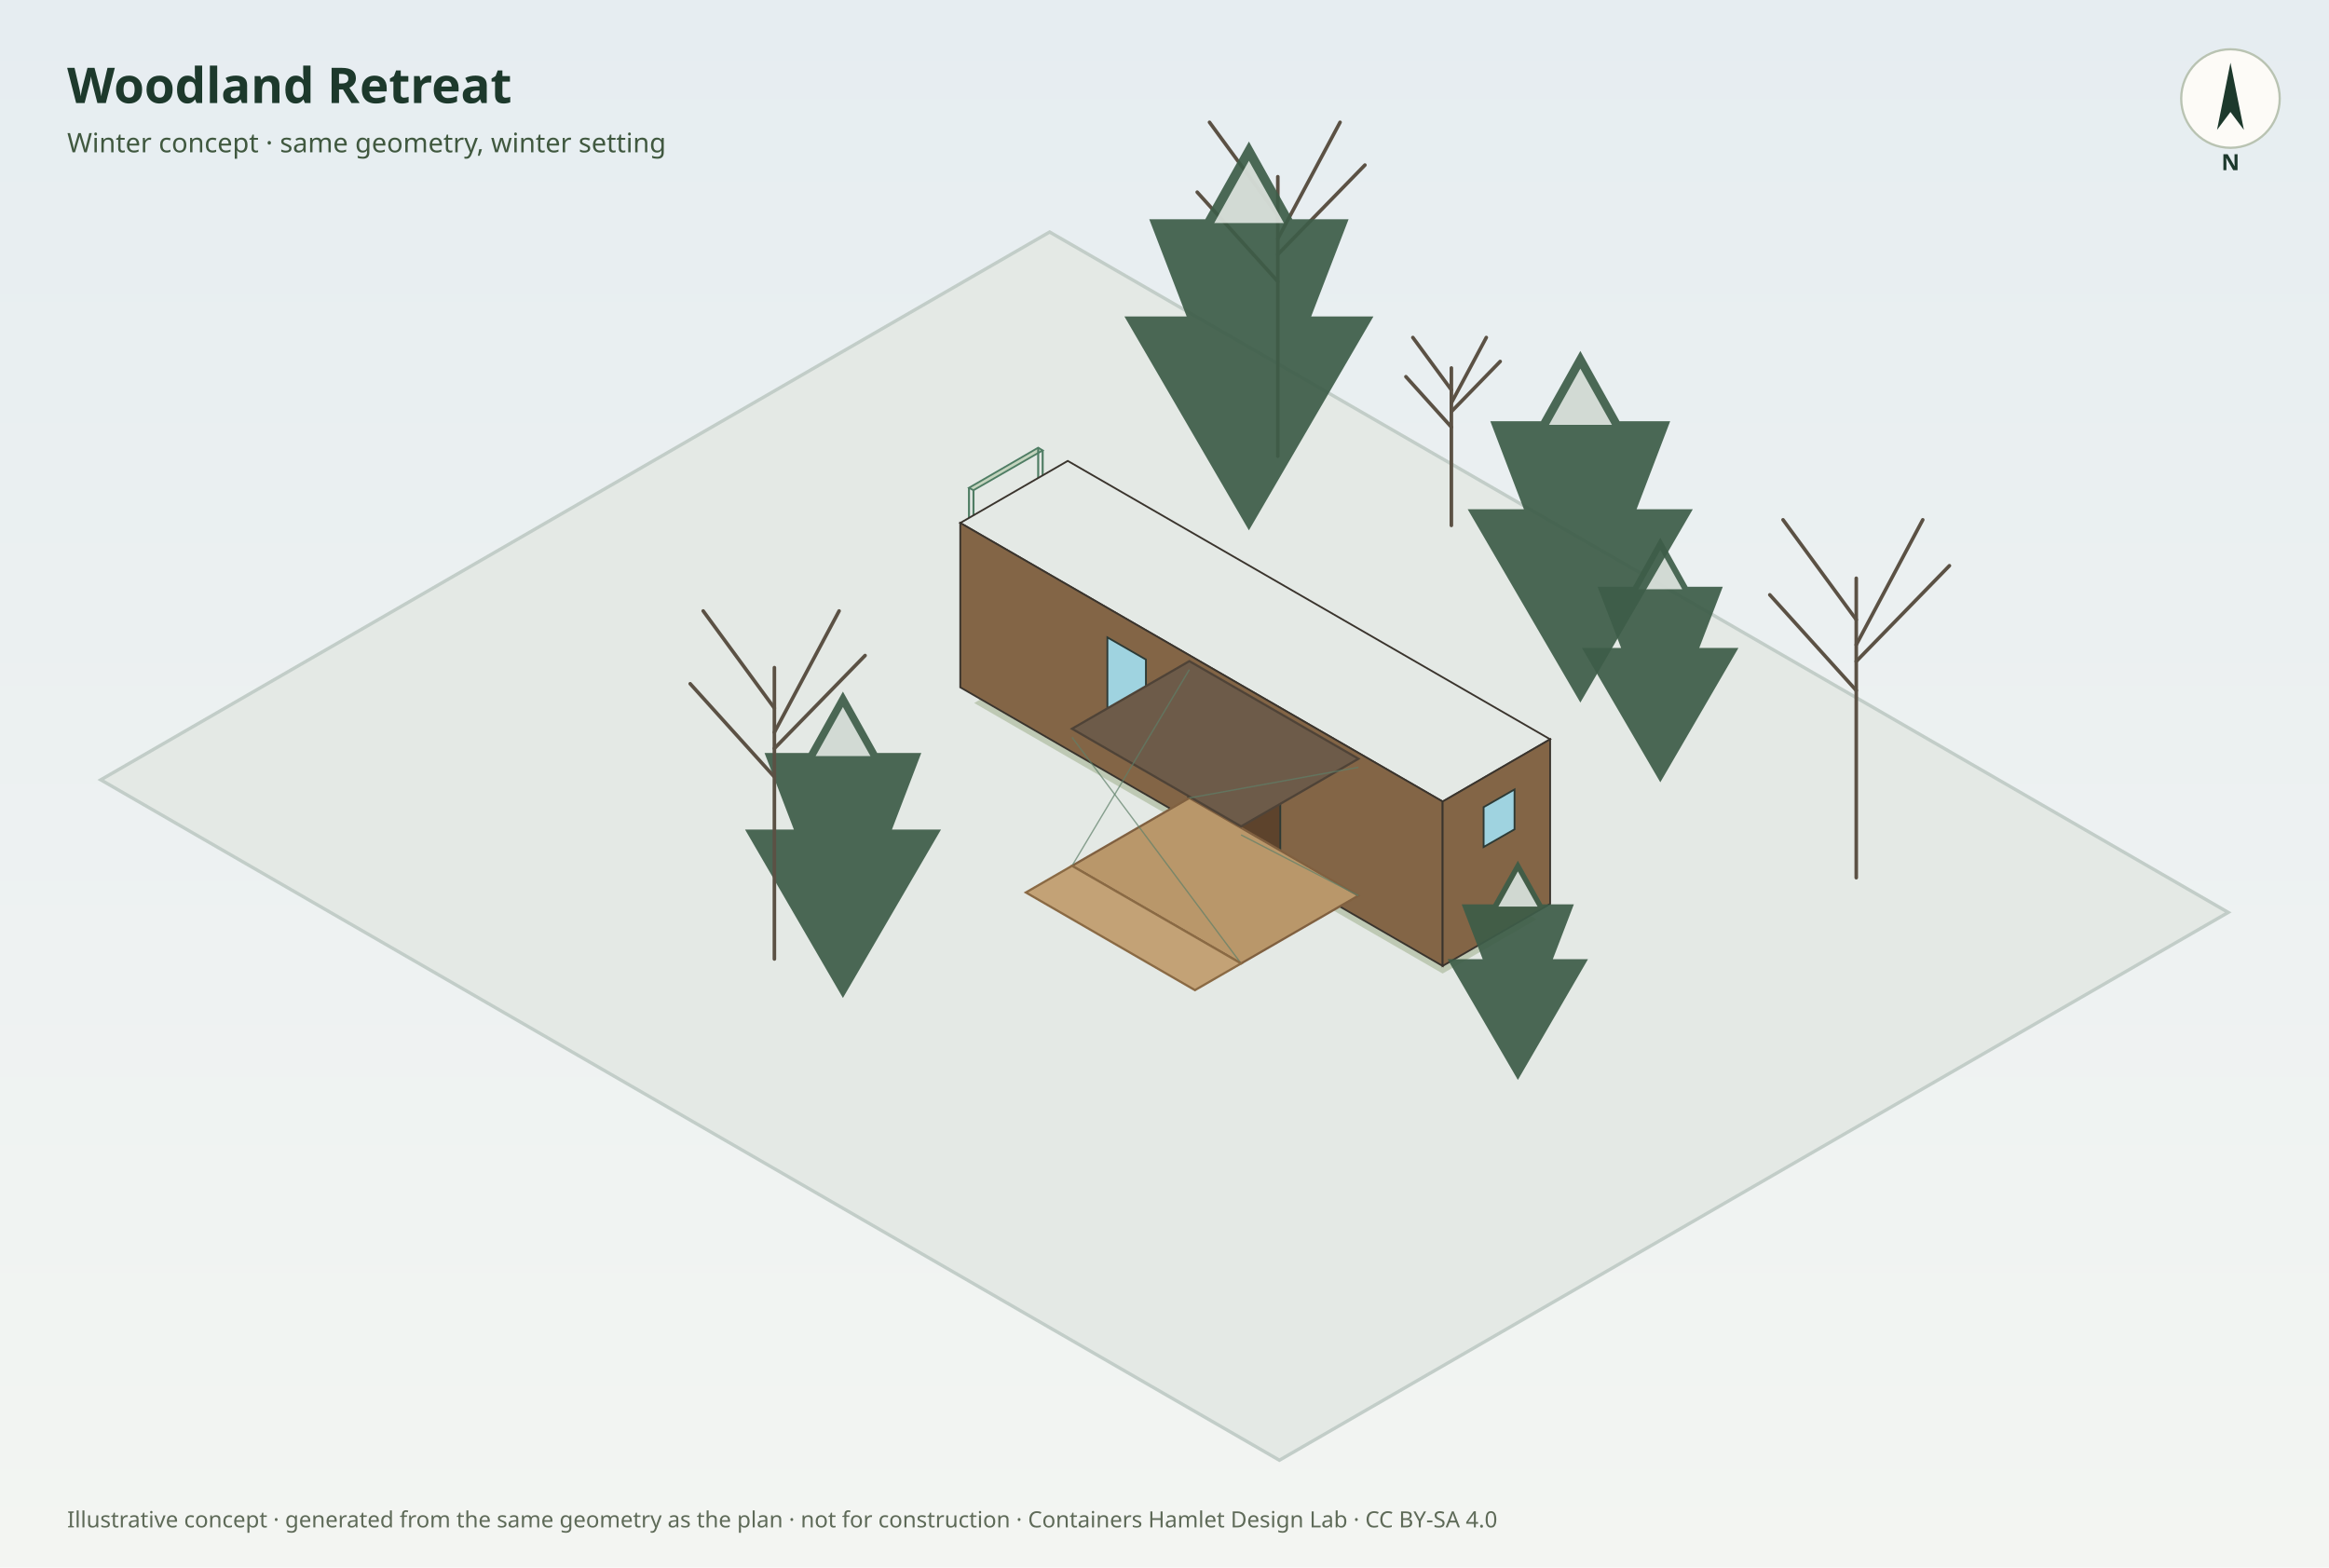
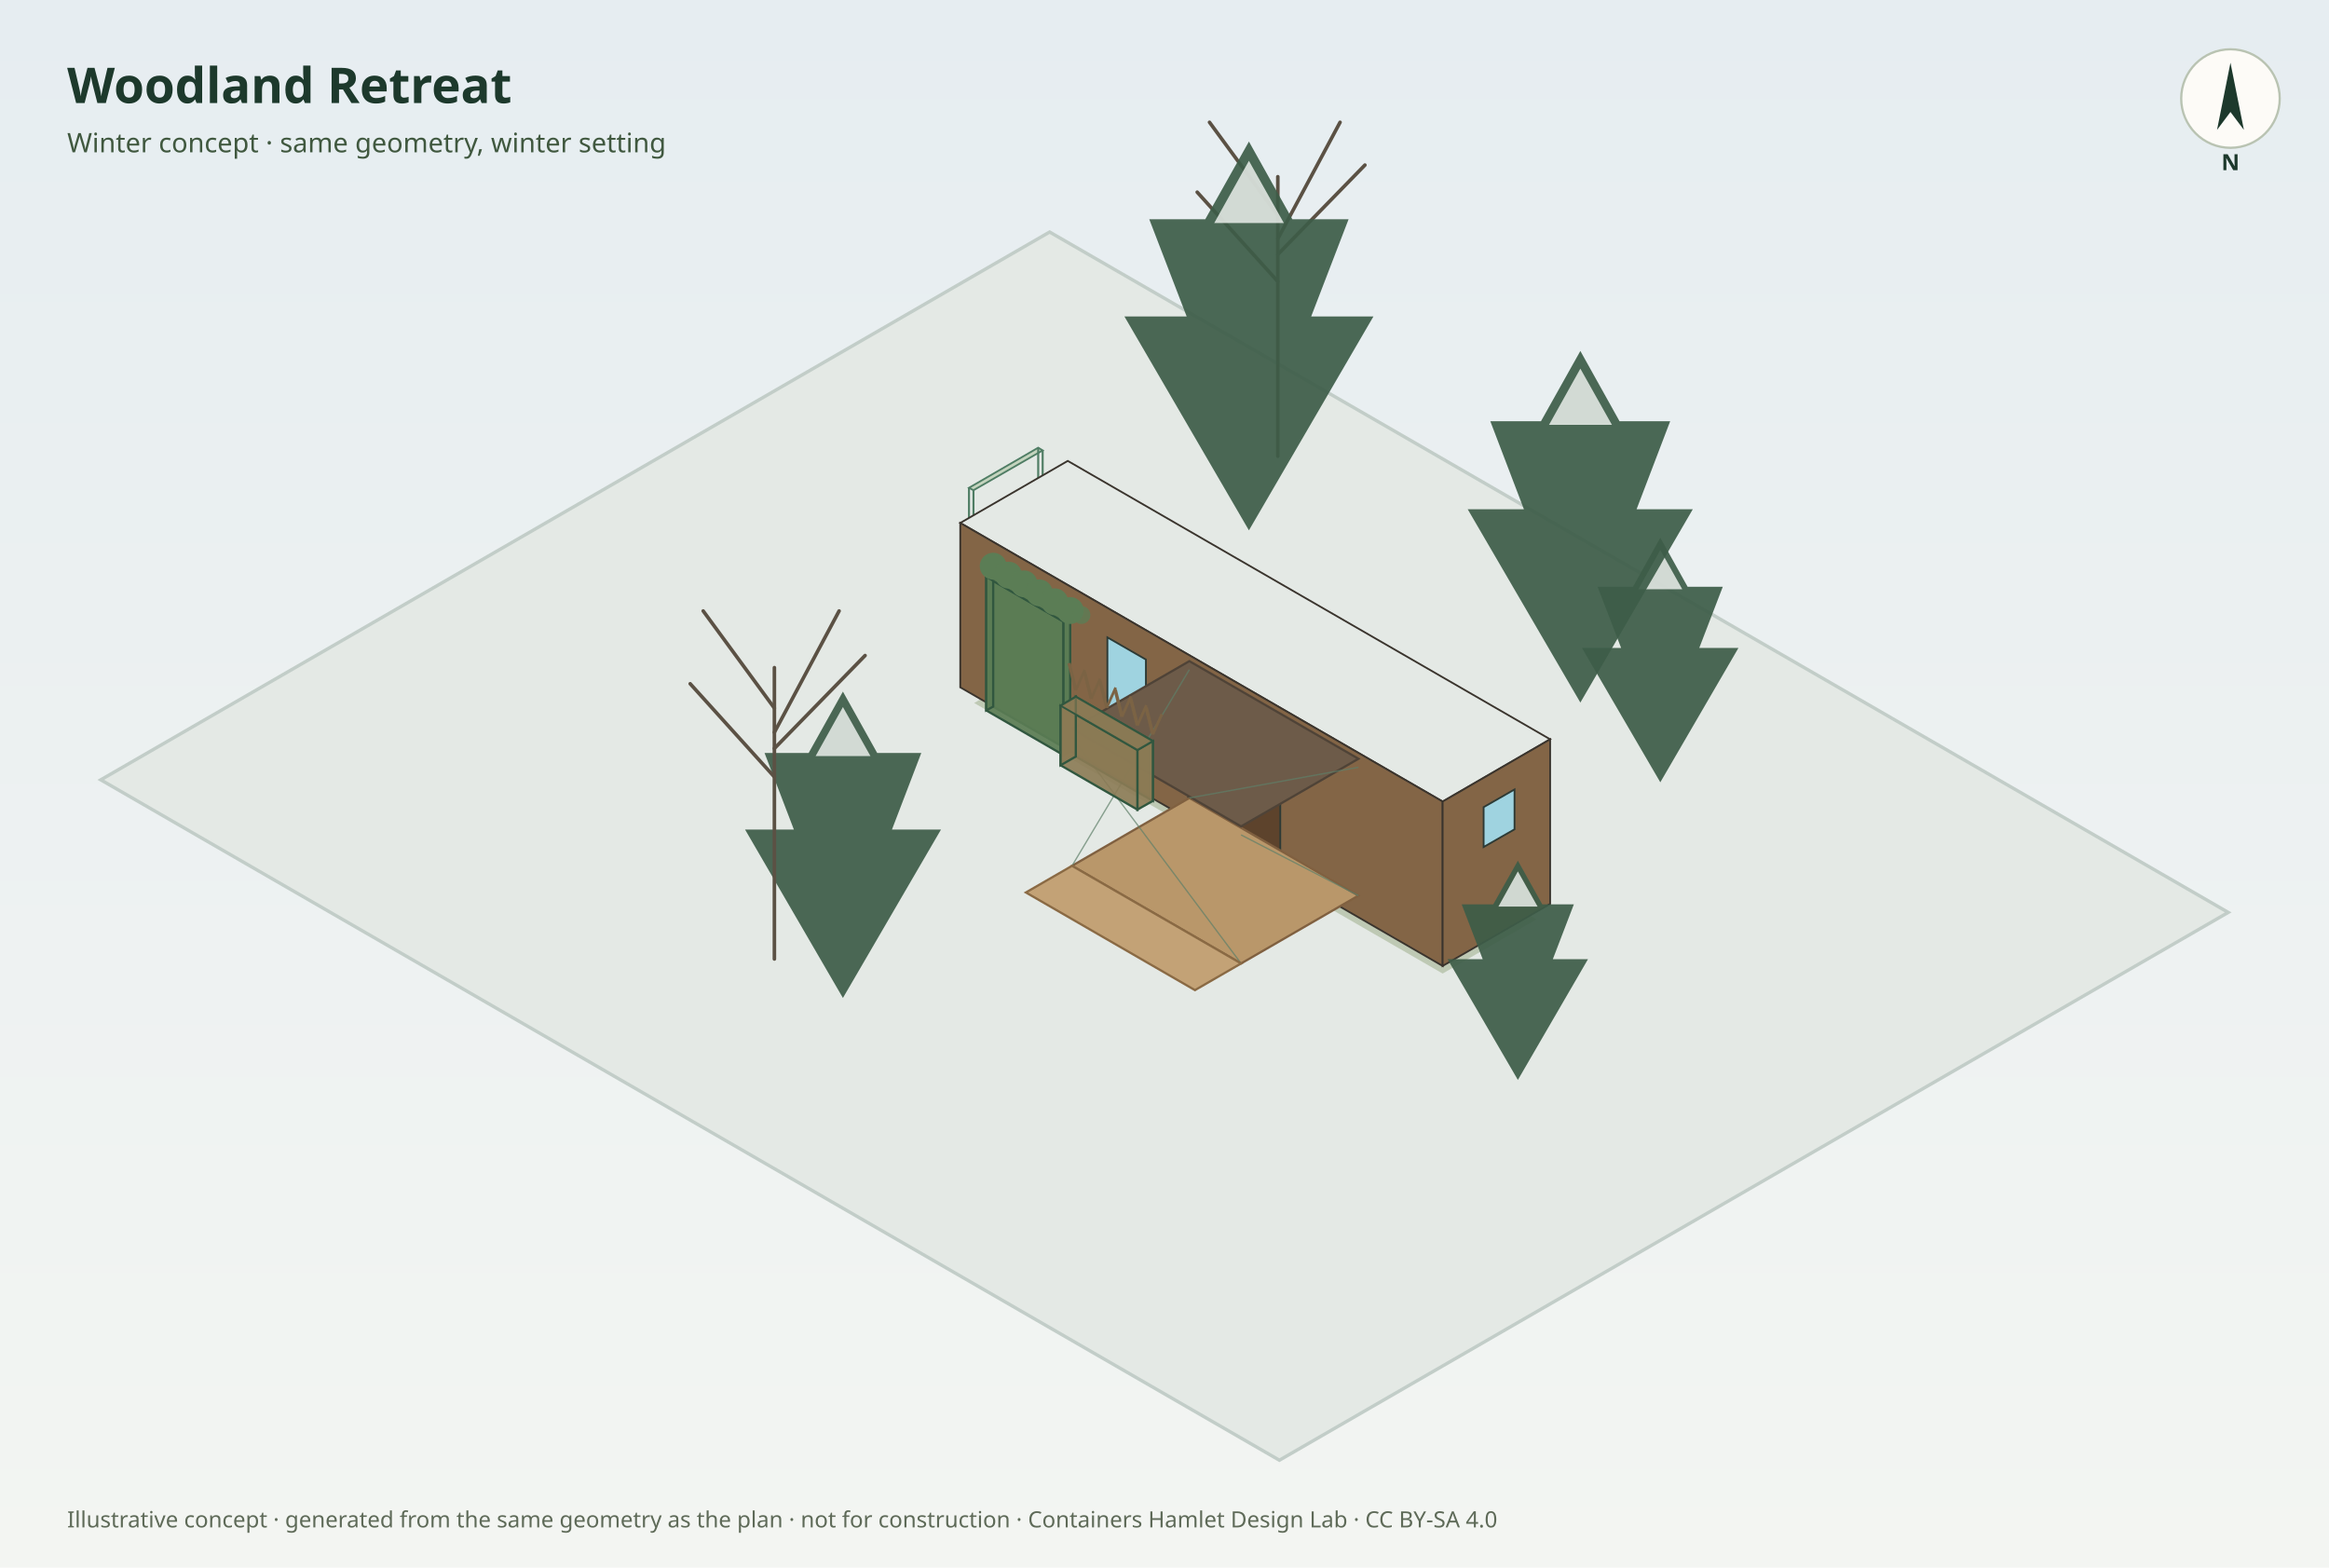
<svg xmlns="http://www.w3.org/2000/svg" viewBox="0 0 1040 700" role="img" aria-labelledby="concept-woodland-retreat-winter-t concept-woodland-retreat-winter-d">
  <defs>
    <linearGradient id="concept-woodland-retreat-winter-sky" x1="0" y1="0" x2="0" y2="1">
      <stop offset="0" stop-color="#e6edf1" />
      <stop offset="1" stop-color="#f3f5f2" />
    </linearGradient>
  </defs>
  <rect width="1040" height="700" fill="url(#concept-woodland-retreat-winter-sky)" />
  <path d="M468.7 103.6L995 407.4L571.3 652L45 348.2Z" fill="#e4e9e5" stroke="#c2cdc8" stroke-width="1.5" />
  <g fill="#3d5d48" fill-opacity="0.92">
    <path d="M741.4 349.3L776.3 289.3L758.8 289.3L769.3 262L753.6 262L741.4 240.1L729.2 262L713.4 262L723.9 289.3L706.4 289.3Z" />
  </g>
  <g fill="#f4f6f3" fill-opacity="0.8">
    <path d="M741.4 245.6l9.8 17.5l-19.6 0Z" />
  </g>
  <g fill="#3d5d48" fill-opacity="0.92">
    <path d="M705.7 313.7L755.9 227.4L730.8 227.4L745.8 188.1L723.2 188.1L705.7 156.7L688.1 188.1L665.5 188.1L680.5 227.4L655.4 227.4Z" />
  </g>
  <g fill="#f4f6f3" fill-opacity="0.8">
    <path d="M705.7 164.6l14.1 25.1l-28.1 0Z" />
  </g>
  <g stroke="#5b5144" stroke-width="1.6" stroke-linecap="round">
    <path d="M570.6 203.7L570.6 78.9" />
    <path d="M570.6 125.7L534.6 85.8" />
    <path d="M570.6 113.6L609.5 73.7" />
    <path d="M570.6 96.2L540.1 54.6" />
    <path d="M570.6 106.6L598.4 54.6" />
  </g>
  <g fill="#3d5d48" fill-opacity="0.92">
    <path d="M557.7 236.8L613.3 141.3L585.5 141.3L602.2 97.9L577.1 97.9L557.7 63.2L538.2 97.9L513.2 97.9L529.9 141.3L502.1 141.3Z" />
  </g>
  <g fill="#f4f6f3" fill-opacity="0.8">
    <path d="M557.7 71.8l15.6 27.8l-31.1 0Z" />
  </g>
-   <g stroke="#5b5144" stroke-width="1.6" stroke-linecap="round">
-     <path d="M648.1 234.6L648.1 164.3" />
-     <path d="M648.1 190.7L627.8 168.2" />
-     <path d="M648.1 183.8L669.9 161.4" />
-     <path d="M648.1 174.1L630.9 150.7" />
-     <path d="M648.1 179.9L663.7 150.7" />
-   </g>
  <path d="M463.6 273.5 465.6 274.7 434.7 292.5 432.7 291.3Z" fill="#9ab886" fill-opacity="0.3" stroke="#4f7d64" stroke-width="0.8" />
  <path d="M463.6 199.9 465.6 201.1 434.7 218.9 432.7 217.8Z" fill="#6f9d5b" fill-opacity="0.28" stroke="#4f7d64" stroke-width="0.8" />
  <path d="M463.6 273.5L463.6 199.9" stroke="#4f7d64" stroke-width="0.9" />
  <path d="M465.6 274.7L465.6 201.1" stroke="#4f7d64" stroke-width="0.9" />
  <path d="M434.7 292.5L434.7 218.9" stroke="#4f7d64" stroke-width="0.9" />
  <path d="M432.7 291.3L432.7 217.8" stroke="#4f7d64" stroke-width="0.9" />
  <path d="M476.8 289.7 686.1 410.5 644.2 434.7 435 313.9Z" fill="#9eae8d" fill-opacity="0.55" />
  <path d="M476.8 205.8 692.2 330.1 644.2 357.9 428.8 233.5Z" fill="#e4e9e5" stroke="#3a342d" stroke-width="0.8" />
  <path d="M428.8 306.9 644.2 431.3 644.2 357.9 428.8 233.5Z" fill="#836546" stroke="#3a342d" stroke-width="0.8" />
  <path d="M692.2 403.6 644.2 431.3 644.2 357.9 692.2 330.1Z" fill="#836546" stroke="#3a342d" stroke-width="0.8" />
  <path d="M494.5 317.6 511.7 327.5 511.7 294.5 494.5 284.6Z" fill="#9fd3e0" stroke="#2d3a35" stroke-width="0.8" />
  <path d="M530.6 361.2 571.7 385 571.7 330.5 530.6 306.7Z" fill="#5d432c" stroke="#2d3a35" stroke-width="0.8" />
  <path d="M676.3 370.3 662.5 378.2 662.5 360.4 676.3 352.5Z" fill="#9fd3e0" stroke="#2d3a35" stroke-width="0.8" />
  <path d="M531.1 356.3 606.6 399.9 554.2 430.2 478.7 386.6Z" fill="#b9976a" stroke="#806040" stroke-width="1" />
  <path d="M531.1 295.2 606.6 338.8 554.2 369 478.7 325.4Z" fill="#6d5b49" stroke="#4f4337" stroke-width="1" />
  <path d="M531.1 356.3L606.6 342.6" stroke="#5e8069" stroke-width="0.6" stroke-opacity="0.7" />
  <path d="M606.6 399.9L554.2 372.8" stroke="#5e8069" stroke-width="0.6" stroke-opacity="0.7" />
  <path d="M554.2 430.2L478.7 329.2" stroke="#5e8069" stroke-width="0.6" stroke-opacity="0.7" />
  <path d="M478.7 386.6L531.1 299" stroke="#5e8069" stroke-width="0.6" stroke-opacity="0.7" />
  <path d="M478.7 386.6 554.2 430.2 533.6 442.1 458.1 398.5Z" fill="#c3a276" stroke="#8a6a44" stroke-width="1" />
+   <path d="M443.5 315.5 477.9 335.3 477.9 275.7 443.5 255.9Z" fill="#5b7d55" fill-opacity="0.9" stroke="#31573f" stroke-width="1" />
+   <path d="M477.9 335.3 474.8 337.1 474.8 277.5 477.9 275.7Z" fill="#5b7d55" fill-opacity="0.9" stroke="#31573f" stroke-width="1" />
+   <path d="M474.8 337.1 440.4 317.2 440.4 257.6 474.8 277.5Z" fill="#5b7d55" fill-opacity="0.9" stroke="#31573f" stroke-width="1" />
+   <path d="M440.4 317.2 443.5 315.5 443.5 255.9 440.4 257.6Z" fill="#5b7d55" fill-opacity="0.9" stroke="#31573f" stroke-width="1" />
+   <path d="M443.5 255.9 477.9 275.7 474.8 277.5 440.4 257.6Z" fill="#5b7d55" fill-opacity="0.65" stroke="#31573f" stroke-width="0.8" />
+   <circle cx="443.5" cy="252.8" r="6" fill="#5b7d55" />
+   <circle cx="448.5" cy="254.8" r="4" fill="#5b7d55" opacity="0.8" />
+   <circle cx="450.4" cy="256.8" r="6" fill="#5b7d55" />
+   <circle cx="455.4" cy="258.8" r="4" fill="#5b7d55" opacity="0.8" />
+   <circle cx="457.3" cy="260.7" r="6" fill="#5b7d55" />
+   <circle cx="462.3" cy="262.7" r="4" fill="#5b7d55" opacity="0.8" />
+   <circle cx="464.1" cy="264.7" r="6" fill="#5b7d55" />
+   <circle cx="469.1" cy="266.7" r="4" fill="#5b7d55" opacity="0.8" />
+   <circle cx="471" cy="268.7" r="6" fill="#5b7d55" />
+   <circle cx="476" cy="270.7" r="4" fill="#5b7d55" opacity="0.8" />
+   <circle cx="477.9" cy="272.6" r="6" fill="#5b7d55" />
+   <circle cx="482.9" cy="274.6" r="4" fill="#5b7d55" opacity="0.8" />
+   <path d="M480.4 337.8 514.8 357.6 514.8 330.9 480.4 311.1Z" fill="#8b7a55" fill-opacity="0.9" stroke="#31573f" stroke-width="1" />
+   <path d="M514.8 357.6 507.9 361.5 507.9 334.9 514.8 330.9Z" fill="#8b7a55" fill-opacity="0.9" stroke="#31573f" stroke-width="1" />
+   <path d="M507.9 361.5 473.6 341.7 473.6 315.1 507.9 334.9Z" fill="#8b7a55" fill-opacity="0.9" stroke="#31573f" stroke-width="1" />
+   <path d="M473.6 341.7 480.4 337.8 480.4 311.1 473.6 315.1Z" fill="#8b7a55" fill-opacity="0.9" stroke="#31573f" stroke-width="1" />
+   <path d="M480.4 311.1 514.8 330.9 507.9 334.9 473.6 315.1Z" fill="#8b7a55" fill-opacity="0.65" stroke="#31573f" stroke-width="0.8" />
+   <line x1="480.4" y1="308.1" x2="477.4" y2="296.1" stroke="#7b6344" stroke-width="1.5" />
+   <line x1="480.4" y1="308.1" x2="484.4" y2="299.1" stroke="#7b6344" stroke-width="1.2" />
+   <line x1="487.3" y1="312" x2="484.3" y2="300" stroke="#7b6344" stroke-width="1.5" />
+   <line x1="487.3" y1="312" x2="491.3" y2="303" stroke="#7b6344" stroke-width="1.2" />
+   <line x1="494.2" y1="316" x2="491.2" y2="304" stroke="#7b6344" stroke-width="1.5" />
+   <line x1="494.2" y1="316" x2="498.2" y2="307" stroke="#7b6344" stroke-width="1.2" />
+   <line x1="501" y1="320" x2="498" y2="308" stroke="#7b6344" stroke-width="1.5" />
+   <line x1="501" y1="320" x2="505" y2="311" stroke="#7b6344" stroke-width="1.2" />
+   <line x1="507.9" y1="323.9" x2="504.9" y2="311.9" stroke="#7b6344" stroke-width="1.5" />
+   <line x1="507.9" y1="323.9" x2="511.9" y2="314.9" stroke="#7b6344" stroke-width="1.2" />
+   <line x1="514.8" y1="327.9" x2="511.8" y2="315.9" stroke="#7b6344" stroke-width="1.5" />
+   <line x1="514.8" y1="327.9" x2="518.8" y2="318.9" stroke="#7b6344" stroke-width="1.2" />
  <g fill="#3d5d48" fill-opacity="0.92">
    <path d="M677.8 482.2L709.1 428.3L693.4 428.3L702.8 403.8L688.7 403.8L677.8 384.3L666.8 403.8L652.7 403.8L662.1 428.3L646.4 428.3Z" />
  </g>
  <g fill="#f4f6f3" fill-opacity="0.8">
    <path d="M677.8 389.1l8.8 15.7l-17.5 0Z" />
  </g>
  <g fill="#3d5d48" fill-opacity="0.92">
    <path d="M376.4 445.6L420.2 370.4L398.3 370.4L411.4 336.2L391.7 336.2L376.4 308.8L361.1 336.2L341.4 336.2L354.5 370.4L332.7 370.4Z" />
  </g>
  <g fill="#f4f6f3" fill-opacity="0.8">
    <path d="M376.4 315.7l12.3 21.9l-24.5 0Z" />
  </g>
  <g stroke="#5b5144" stroke-width="1.6" stroke-linecap="round">
    <path d="M345.8 428.2L345.8 298.1" />
    <path d="M345.8 346.9L308.2 305.3" />
    <path d="M345.8 334.2L386.3 292.7" />
    <path d="M345.8 316.2L314 272.8" />
    <path d="M345.8 327L374.7 272.8" />
  </g>
-   <g stroke="#5b5144" stroke-width="1.6" stroke-linecap="round">
-     <path d="M828.9 391.9L828.9 258.2" />
-     <path d="M828.9 308.3L790.3 265.6" />
-     <path d="M828.9 295.3L870.5 252.6" />
-     <path d="M828.9 276.7L796.2 232.1" />
-     <path d="M828.9 287.9L858.6 232.1" />
-   </g>
  <text x="30" y="46" font-family="system-ui, sans-serif" font-size="22" font-weight="800" fill="#1d392c">Woodland Retreat</text>
  <text x="30" y="68" font-family="system-ui, sans-serif" font-size="12" fill="#40583f">Winter concept · same geometry, winter setting</text>
  <g aria-hidden="true">
    <circle cx="996" cy="44" r="22" fill="#fffdf7" fill-opacity="0.9" stroke="#b9c3b2" />
    <path d="M996 28l6 30l-6 -8l-6 8z" fill="#1d392c" />
    <text x="996" y="76" text-anchor="middle" font-size="10" font-weight="700" font-family="system-ui, sans-serif" fill="#1d392c">N</text>
  </g>
  <text x="30" y="682" font-family="system-ui, sans-serif" font-size="10" fill="#5e6a58">Illustrative concept · generated from the same geometry as the plan · not for construction · Containers Hamlet Design Lab · CC BY-SA 4.0</text>
</svg>
